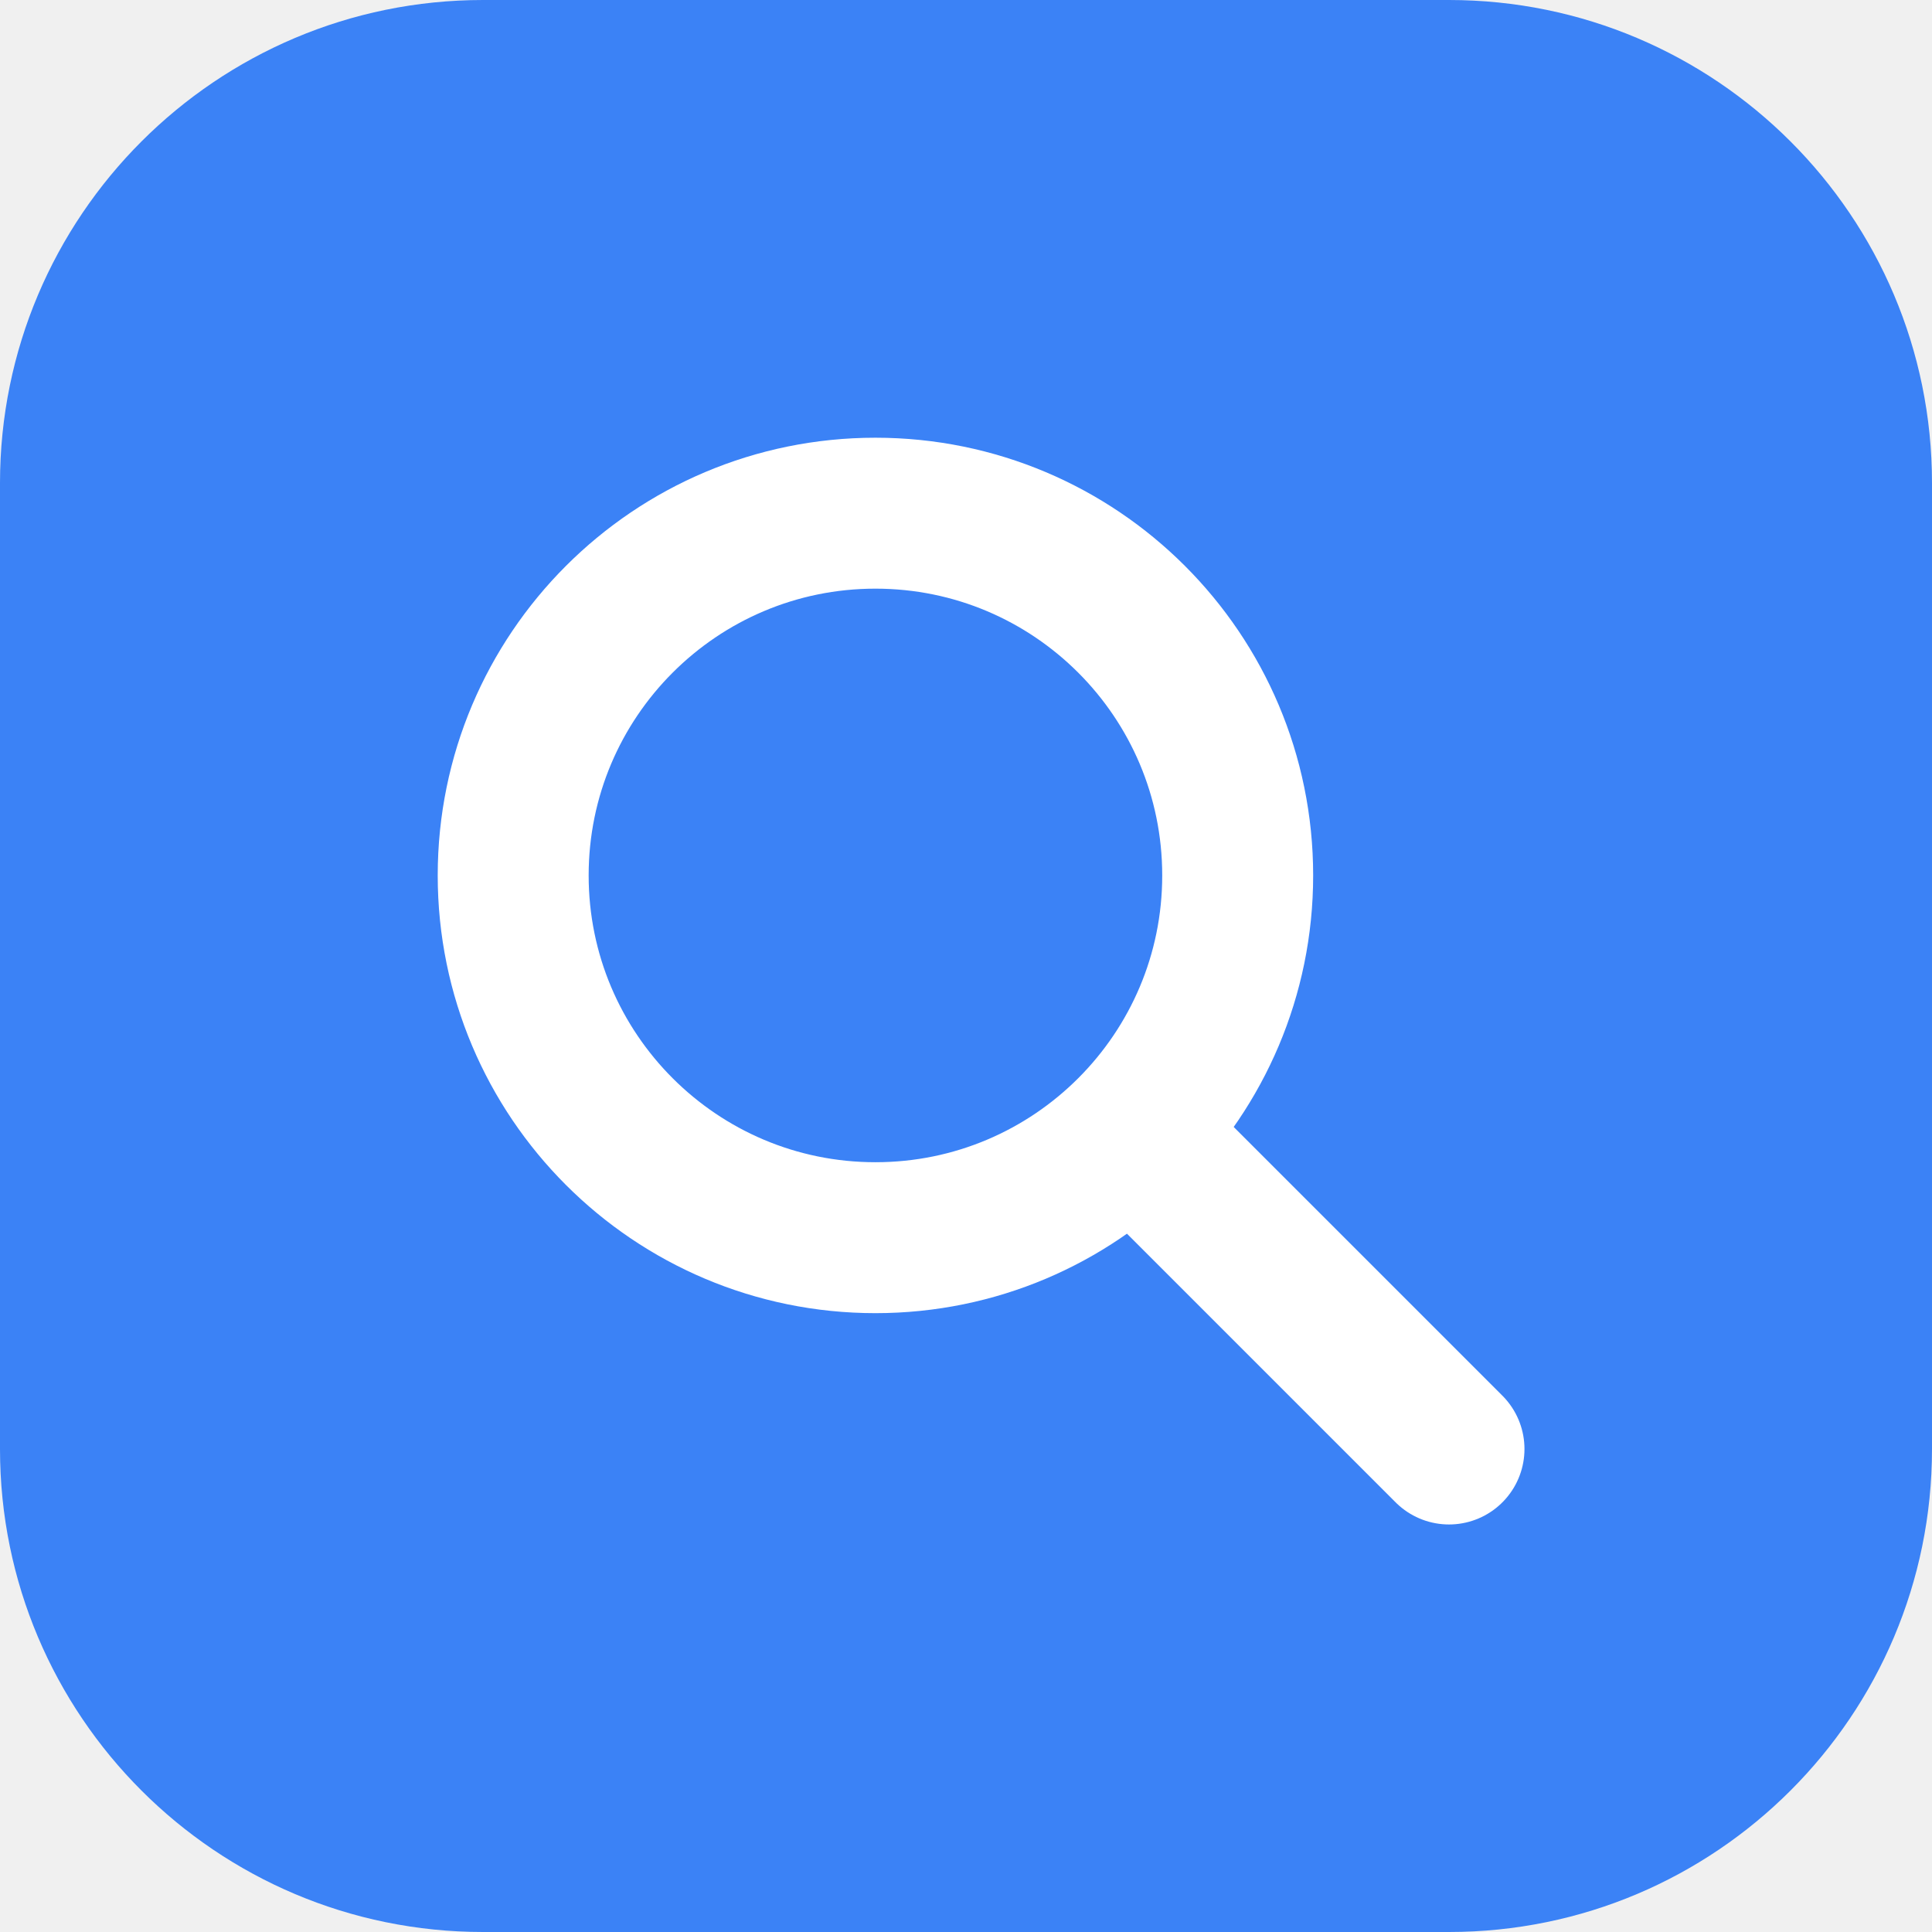
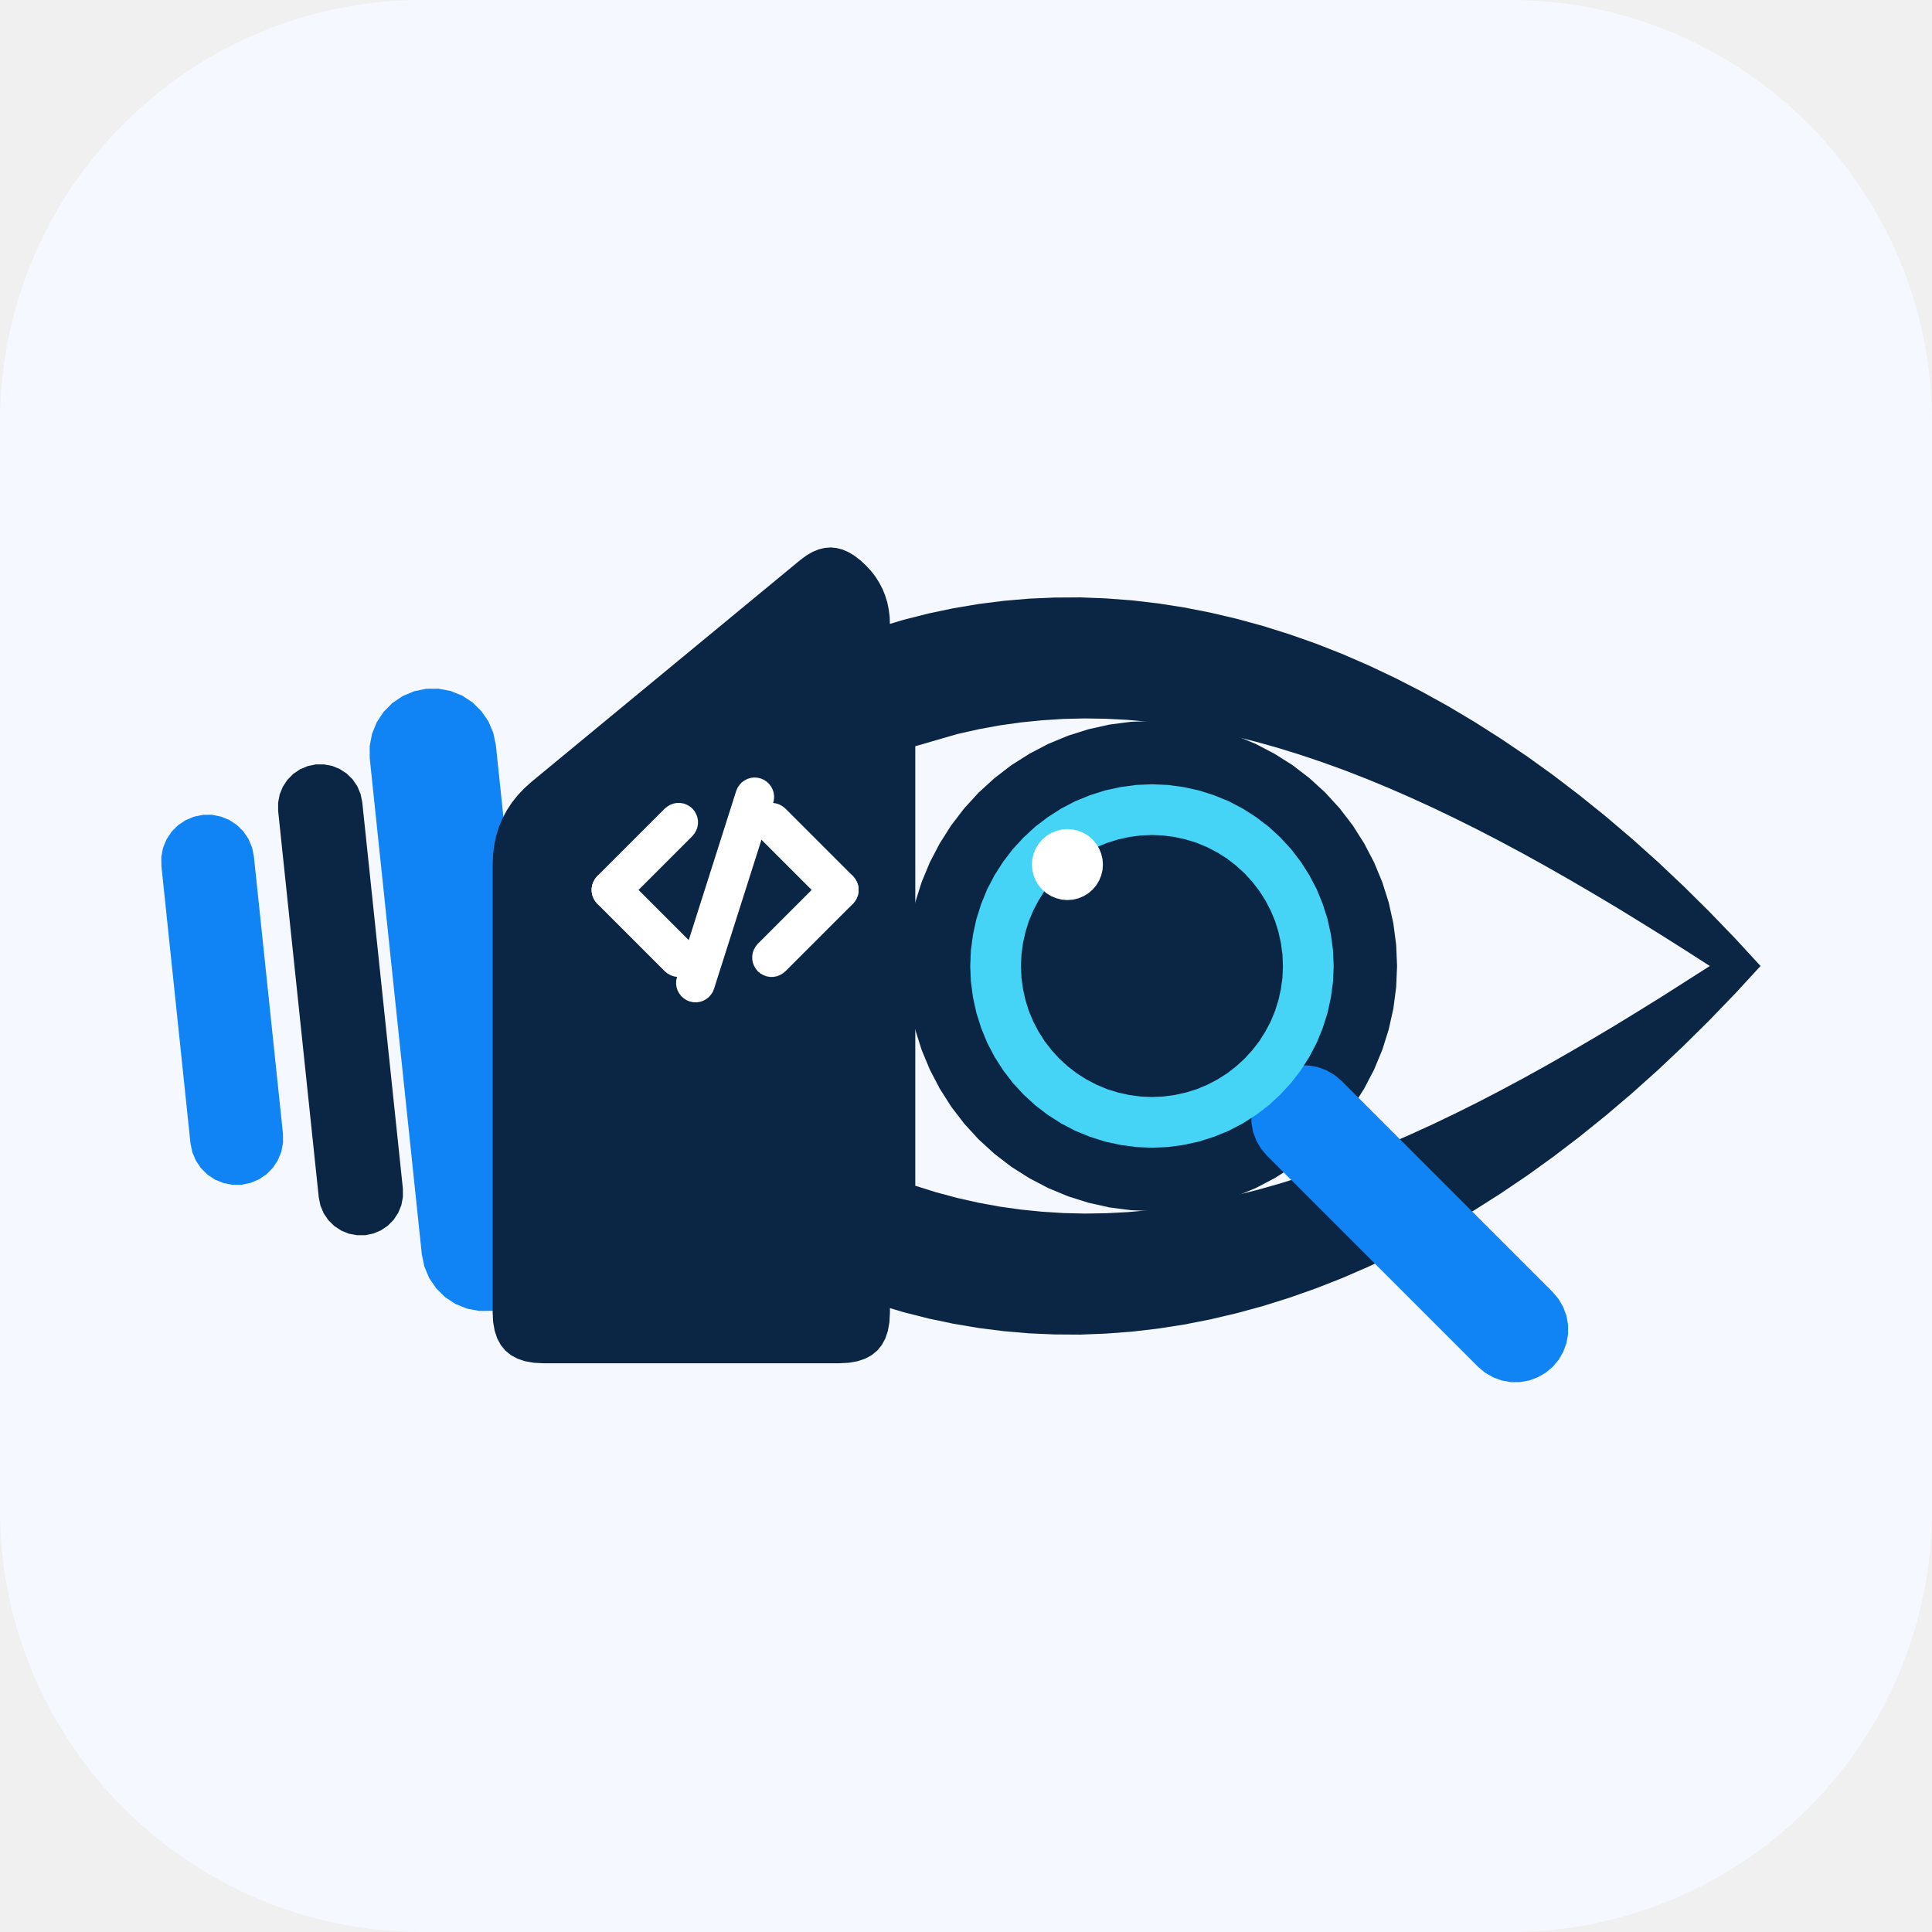
- <svg xmlns="http://www.w3.org/2000/svg" viewBox="0 0 32 32">
-   <rect width="32" height="32" rx="8" fill="#3B82F6" />
-   <circle cx="14.5" cy="14.5" r="6" fill="none" stroke="#fff" stroke-width="2.5" />
-   <path d="M19 19l5 5" stroke="#fff" stroke-width="2.5" stroke-linecap="round" />
+ <svg xmlns="http://www.w3.org/2000/svg" viewBox="0 0 64 64" width="64" height="64">
+   <rect width="64" height="64" rx="14" fill="#f5f9ff" />
+   <g transform="translate(4 16.88) scale(0.28)">
+     <path d="M84 16L86.85 14.89L89.72 13.91L92.62 13.04L95.54 12.3L98.49 11.68L101.45 11.18L104.44 10.8L107.45 10.54L110.47 10.41L113.51 10.39L116.56 10.51L119.63 10.74L122.71 11.1L125.8 11.58L128.9 12.19L132.01 12.92L135.13 13.77L138.25 14.75L141.38 15.85L144.51 17.08L147.64 18.44L150.77 19.92L153.91 21.53L157.04 23.26L160.16 25.12L163.29 27.11L166.41 29.22L169.52 31.46L172.62 33.83L175.71 36.32L178.8 38.95L181.87 41.7L184.92 44.58L187.96 47.59L190.99 50.73L194 54L190.99 57.27L187.96 60.41L184.92 63.42L181.87 66.3L178.8 69.05L175.71 71.68L172.62 74.17L169.52 76.54L166.41 78.78L163.29 80.89L160.16 82.88L157.04 84.74L153.91 86.47L150.77 88.08L147.64 89.56L144.51 90.92L141.38 92.15L138.25 93.25L135.13 94.23L132.01 95.08L128.9 95.81L125.8 96.42L122.71 96.9L119.63 97.26L116.56 97.49L113.51 97.61L110.47 97.59L107.45 97.46L104.44 97.2L101.45 96.82L98.49 96.32L95.54 95.7L92.62 94.96L89.72 94.09L86.85 93.11L84 92ZM94 28L99 26.55L101.5 25.99L104.01 25.53L106.51 25.18L109.02 24.93L111.53 24.77L114.04 24.71L116.56 24.75L119.09 24.88L121.61 25.1L124.15 25.41L126.69 25.8L129.24 26.28L131.79 26.84L134.35 27.48L136.92 28.2L139.5 29L142.09 29.87L144.69 30.81L147.29 31.82L149.91 32.9L152.54 34.05L155.19 35.26L157.84 36.53L160.51 37.86L163.19 39.25L165.88 40.69L168.59 42.19L171.31 43.74L174.05 45.34L176.81 46.98L179.58 48.68L182.37 50.41L185.18 52.19L188 54L182.37 57.59L179.58 59.32L176.81 61.02L174.05 62.66L171.31 64.26L168.59 65.81L165.88 67.31L163.19 68.75L160.51 70.14L157.84 71.47L155.19 72.74L152.54 73.95L149.91 75.1L147.29 76.18L144.69 77.19L142.09 78.13L139.5 79L136.92 79.8L134.35 80.52L131.79 81.16L129.24 81.72L126.69 82.2L124.15 82.59L121.61 82.9L119.09 83.12L116.56 83.25L114.04 83.29L111.53 83.23L109.02 83.07L106.51 82.82L104.01 82.47L101.5 82.01L99 81.45L96.5 80.78L94 80Z" fill="#0b2545" fill-rule="evenodd" />
+     <path d="M4.81 42.17L4.8 41.09L5 40.03L5.41 39.03L6 38.13L6.76 37.36L7.65 36.76L8.64 36.34L9.7 36.12L9.7 36.12L10.78 36.11L11.84 36.32L12.84 36.72L13.74 37.32L14.5 38.07L15.11 38.97L15.53 39.96L15.75 41.02L19.19 73.83L19.2 74.91L19 75.97L18.59 76.97L18 77.87L17.24 78.64L16.35 79.24L15.36 79.66L14.3 79.88L14.3 79.88L13.22 79.89L12.16 79.68L11.16 79.28L10.26 78.68L9.5 77.93L8.89 77.03L8.47 76.04L8.25 74.98Z" fill="#1084f5" fill-rule="evenodd" />
+     <path d="M18.62 35.65L18.62 34.67L18.8 33.71L19.17 32.8L19.71 31.98L20.4 31.28L21.21 30.73L22.11 30.35L23.07 30.15L23.07 30.15L24.05 30.15L25.02 30.33L25.92 30.7L26.74 31.24L27.44 31.93L27.99 32.74L28.37 33.64L28.57 34.6L33.38 80.35L33.38 81.33L33.2 82.29L32.83 83.2L32.29 84.02L31.6 84.72L30.79 85.27L29.89 85.65L28.93 85.85L28.93 85.85L27.95 85.85L26.98 85.67L26.08 85.3L25.26 84.76L24.56 84.07L24.01 83.26L23.63 82.36L23.43 81.4Z" fill="#0b2545" fill-rule="evenodd" />
+     <path d="M29.46 29.45L29.45 27.98L29.73 26.53L30.28 25.17L31.09 23.94L32.12 22.9L33.34 22.07L34.69 21.5L36.13 21.2L36.13 21.2L37.6 21.19L39.05 21.47L40.41 22.02L41.64 22.83L42.68 23.87L43.51 25.08L44.08 26.44L44.38 27.88L50.54 86.55L50.55 88.02L50.27 89.47L49.72 90.83L48.91 92.06L47.88 93.1L46.66 93.93L45.31 94.5L43.87 94.8L43.87 94.8L42.4 94.81L40.95 94.53L39.59 93.98L38.36 93.17L37.32 92.13L36.49 90.92L35.92 89.56L35.62 88.12Z" fill="#1084f5" fill-rule="evenodd" />
+     <path d="M44 42L44.05 40.82L44.19 39.69L44.42 38.6L44.74 37.55L45.16 36.55L45.67 35.59L46.27 34.67L46.96 33.8L47.75 32.97L48.63 32.18L80.44 5.93L81.15 5.41L81.86 5L82.57 4.71L83.28 4.54L83.99 4.48L84.69 4.55L85.39 4.73L86.1 5.04L86.8 5.46L87.5 6L87.5 6L88.17 6.62L88.76 7.26L89.29 7.94L89.74 8.66L90.13 9.4L90.44 10.18L90.69 10.99L90.86 11.83L90.97 12.7L91 13.61L91 95L90.94 96.14L90.76 97.16L90.46 98.06L90.04 98.84L89.5 99.5L88.84 100.04L88.06 100.46L87.16 100.76L86.14 100.94L85 101L50 101L48.86 100.94L47.84 100.76L46.94 100.46L46.16 100.04L45.5 99.5L44.96 98.84L44.54 98.06L44.24 97.16L44.06 96.14L44 95Z" fill="#0b2545" fill-rule="evenodd" />
+     <path d="M151 54L150.89 56.53L150.56 59.04L150.01 61.51L149.25 63.92L148.28 66.26L147.11 68.5L145.76 70.63L144.22 72.64L142.51 74.51L140.64 76.22L138.63 77.76L136.5 79.11L134.26 80.28L131.92 81.25L129.51 82.01L127.04 82.56L124.53 82.89L122 83L119.47 82.89L116.96 82.56L114.49 82.01L112.08 81.25L109.74 80.28L107.5 79.11L105.37 77.76L103.36 76.22L101.49 74.51L99.78 72.64L98.24 70.63L96.89 68.5L95.72 66.26L94.75 63.92L93.99 61.51L93.44 59.04L93.11 56.53L93 54L93.11 51.47L93.44 48.96L93.99 46.49L94.75 44.08L95.72 41.74L96.89 39.5L98.24 37.37L99.78 35.36L101.49 33.49L103.36 31.78L105.37 30.24L107.5 28.89L109.74 27.72L112.08 26.75L114.49 25.99L116.96 25.44L119.47 25.11L122 25L124.53 25.11L127.04 25.44L129.51 25.99L131.92 26.75L134.26 27.72L136.5 28.89L138.63 30.24L140.64 31.78L142.51 33.49L144.22 35.36L145.76 37.37L147.11 39.5L148.28 41.74L149.25 44.08L150.01 46.49L150.56 48.96L150.89 51.47Z" fill="#0b2545" fill-rule="evenodd" />
+     <path d="M169.42 92.58L170.12 93.42L170.66 94.36L171.04 95.38L171.23 96.46L171.23 97.54L171.04 98.62L170.66 99.64L170.12 100.58L169.42 101.42L168.58 102.12L167.64 102.66L166.62 103.04L165.54 103.23L164.46 103.23L163.38 103.04L162.36 102.66L161.42 102.12L160.58 101.42L135.58 76.42L134.88 75.58L134.34 74.64L133.96 73.62L133.77 72.54L133.77 71.46L133.96 70.38L134.34 69.36L134.88 68.42L135.58 67.58L136.42 66.88L137.36 66.34L138.38 65.96L139.46 65.77L140.54 65.77L141.62 65.96L142.64 66.34L143.58 66.88L144.42 67.58Z" fill="#1084f5" fill-rule="evenodd" />
+     <path d="M143.5 54L143.42 55.87L143.17 57.73L142.77 59.56L142.2 61.35L141.49 63.09L140.62 64.75L139.61 66.33L138.47 67.82L137.2 69.2L135.82 70.47L134.33 71.61L132.75 72.62L131.09 73.49L129.35 74.2L127.56 74.77L125.73 75.17L123.87 75.42L122 75.5L120.13 75.42L118.27 75.17L116.44 74.77L114.65 74.2L112.91 73.49L111.25 72.62L109.67 71.61L108.18 70.47L106.8 69.2L105.53 67.82L104.39 66.33L103.38 64.75L102.51 63.09L101.8 61.35L101.23 59.56L100.83 57.73L100.58 55.87L100.5 54L100.58 52.13L100.83 50.27L101.23 48.44L101.8 46.65L102.51 44.91L103.38 43.25L104.39 41.67L105.53 40.18L106.8 38.8L108.18 37.53L109.67 36.39L111.25 35.38L112.91 34.51L114.65 33.8L116.44 33.23L118.27 32.83L120.13 32.58L122 32.5L123.87 32.58L125.73 32.83L127.56 33.23L129.35 33.8L131.09 34.51L132.75 35.38L134.33 36.39L135.82 37.53L137.2 38.8L138.47 40.18L139.61 41.67L140.62 43.25L141.49 44.91L142.2 46.65L142.77 48.44L143.17 50.27L143.42 52.13ZM137.5 54L137.44 55.35L137.26 56.69L136.97 58.01L136.57 59.3L136.05 60.55L135.42 61.75L134.7 62.89L133.87 63.96L132.96 64.96L131.96 65.87L130.89 66.7L129.75 67.42L128.55 68.05L127.3 68.57L126.01 68.97L124.69 69.26L123.35 69.44L122 69.5L120.65 69.44L119.31 69.26L117.99 68.97L116.7 68.57L115.45 68.05L114.25 67.42L113.11 66.7L112.04 65.87L111.04 64.96L110.13 63.96L109.3 62.89L108.58 61.75L107.95 60.55L107.43 59.3L107.03 58.01L106.74 56.69L106.56 55.35L106.5 54L106.56 52.65L106.74 51.31L107.03 49.99L107.43 48.7L107.95 47.45L108.58 46.25L109.3 45.11L110.13 44.04L111.04 43.04L112.04 42.13L113.11 41.3L114.25 40.58L115.45 39.95L116.7 39.43L117.99 39.03L119.31 38.74L120.65 38.56L122 38.5L123.35 38.56L124.69 38.74L126.01 39.03L127.3 39.43L128.55 39.95L129.75 40.58L130.89 41.3L131.96 42.13L132.96 43.04L133.87 44.04L134.7 45.11L135.42 46.25L136.05 47.45L136.57 48.7L136.97 49.99L137.26 51.31L137.44 52.65Z" fill="#45d4f5" fill-rule="evenodd" />
+     <path d="M116.2 42L116.15 42.66L115.99 43.3L115.74 43.91L115.4 44.47L114.97 44.97L114.47 45.4L113.91 45.74L113.3 45.99L112.66 46.15L112 46.2L111.34 46.15L110.7 45.99L110.09 45.74L109.53 45.4L109.03 44.97L108.6 44.47L108.26 43.91L108.01 43.3L107.85 42.66L107.8 42L107.85 41.34L108.01 40.7L108.26 40.09L108.6 39.53L109.03 39.03L109.53 38.6L110.09 38.26L110.7 38.01L111.34 37.85L112 37.8L112.66 37.85L113.3 38.01L113.91 38.26L114.47 38.6L114.97 39.03L115.4 39.53L115.74 40.09L115.99 40.7L116.15 41.34Z" fill="#ffffff" fill-rule="evenodd" />
+     <path d="M59.63 46.63L59.32 46.88L58.97 47.08L58.6 47.22L58.2 47.29L57.8 47.29L57.4 47.22L57.03 47.08L56.68 46.88L56.37 46.63L56.12 46.32L55.92 45.97L55.78 45.6L55.71 45.2L55.71 44.8L55.78 44.4L55.92 44.03L56.12 43.68L56.37 43.37L64.37 35.37L64.68 35.12L65.03 34.92L65.4 34.78L65.8 34.71L66.2 34.71L66.6 34.78L66.97 34.92L67.32 35.12L67.63 35.37L67.88 35.68L68.08 36.03L68.22 36.4L68.29 36.8L68.29 37.2L68.22 37.6L68.08 37.97L67.88 38.32L67.63 38.63Z" fill="#ffffff" fill-rule="evenodd" />
+     <path d="M67.63 51.37L67.88 51.68L68.08 52.03L68.22 52.4L68.29 52.8L68.29 53.2L68.22 53.6L68.08 53.97L67.88 54.32L67.63 54.63L67.32 54.88L66.97 55.08L66.6 55.22L66.2 55.29L65.8 55.29L65.4 55.22L65.03 55.08L64.68 54.88L64.37 54.63L56.37 46.63L56.12 46.32L55.92 45.97L55.78 45.6L55.71 45.2L55.71 44.8L55.78 44.4L55.92 44.03L56.12 43.68L56.37 43.37L56.68 43.12L57.03 42.92L57.4 42.78L57.8 42.71L58.2 42.71L58.6 42.78L58.97 42.92L59.32 43.12L59.63 43.37Z" fill="#ffffff" fill-rule="evenodd" />
+     <path d="M72.81 33.3L72.96 32.93L73.18 32.6L73.45 32.3L73.77 32.06L74.13 31.87L74.51 31.75L74.91 31.7L75.31 31.72L75.7 31.81L76.07 31.96L76.4 32.18L76.7 32.45L76.94 32.77L77.13 33.13L77.25 33.51L77.3 33.91L77.28 34.31L77.19 34.7L70.19 56.7L70.04 57.07L69.82 57.4L69.55 57.7L69.23 57.94L68.87 58.13L68.49 58.25L68.09 58.3L67.69 58.28L67.3 58.19L66.93 58.04L66.6 57.82L66.3 57.55L66.06 57.23L65.87 56.87L65.75 56.49L65.7 56.09L65.72 55.69L65.81 55.3Z" fill="#ffffff" fill-rule="evenodd" />
+     <path d="M86.63 43.37L86.88 43.68L87.08 44.03L87.22 44.4L87.29 44.8L87.29 45.2L87.22 45.6L87.08 45.97L86.88 46.32L86.63 46.63L86.32 46.88L85.97 47.08L85.6 47.22L85.2 47.29L84.8 47.29L84.4 47.22L84.03 47.08L83.68 46.88L83.37 46.63L75.37 38.63L75.12 38.32L74.92 37.97L74.78 37.6L74.71 37.2L74.71 36.8L74.78 36.4L74.92 36.03L75.12 35.68L75.37 35.37L75.68 35.12L76.03 34.92L76.4 34.78L76.8 34.71L77.2 34.71L77.6 34.78L77.97 34.92L78.32 35.12L78.63 35.37Z" fill="#ffffff" fill-rule="evenodd" />
+     <path d="M78.63 54.63L78.32 54.88L77.97 55.08L77.6 55.22L77.2 55.29L76.8 55.29L76.4 55.22L76.03 55.08L75.68 54.88L75.37 54.63L75.12 54.32L74.92 53.97L74.78 53.6L74.71 53.2L74.71 52.8L74.78 52.4L74.92 52.03L75.12 51.68L75.37 51.37L83.37 43.37L83.68 43.12L84.03 42.92L84.4 42.78L84.8 42.71L85.2 42.71L85.6 42.78L85.97 42.92L86.32 43.12L86.63 43.37L86.88 43.68L87.08 44.03L87.22 44.4L87.29 44.8L87.29 45.2L87.22 45.6L87.08 45.97L86.88 46.32L86.63 46.63Z" fill="#ffffff" fill-rule="evenodd" />
+   </g>
</svg>
